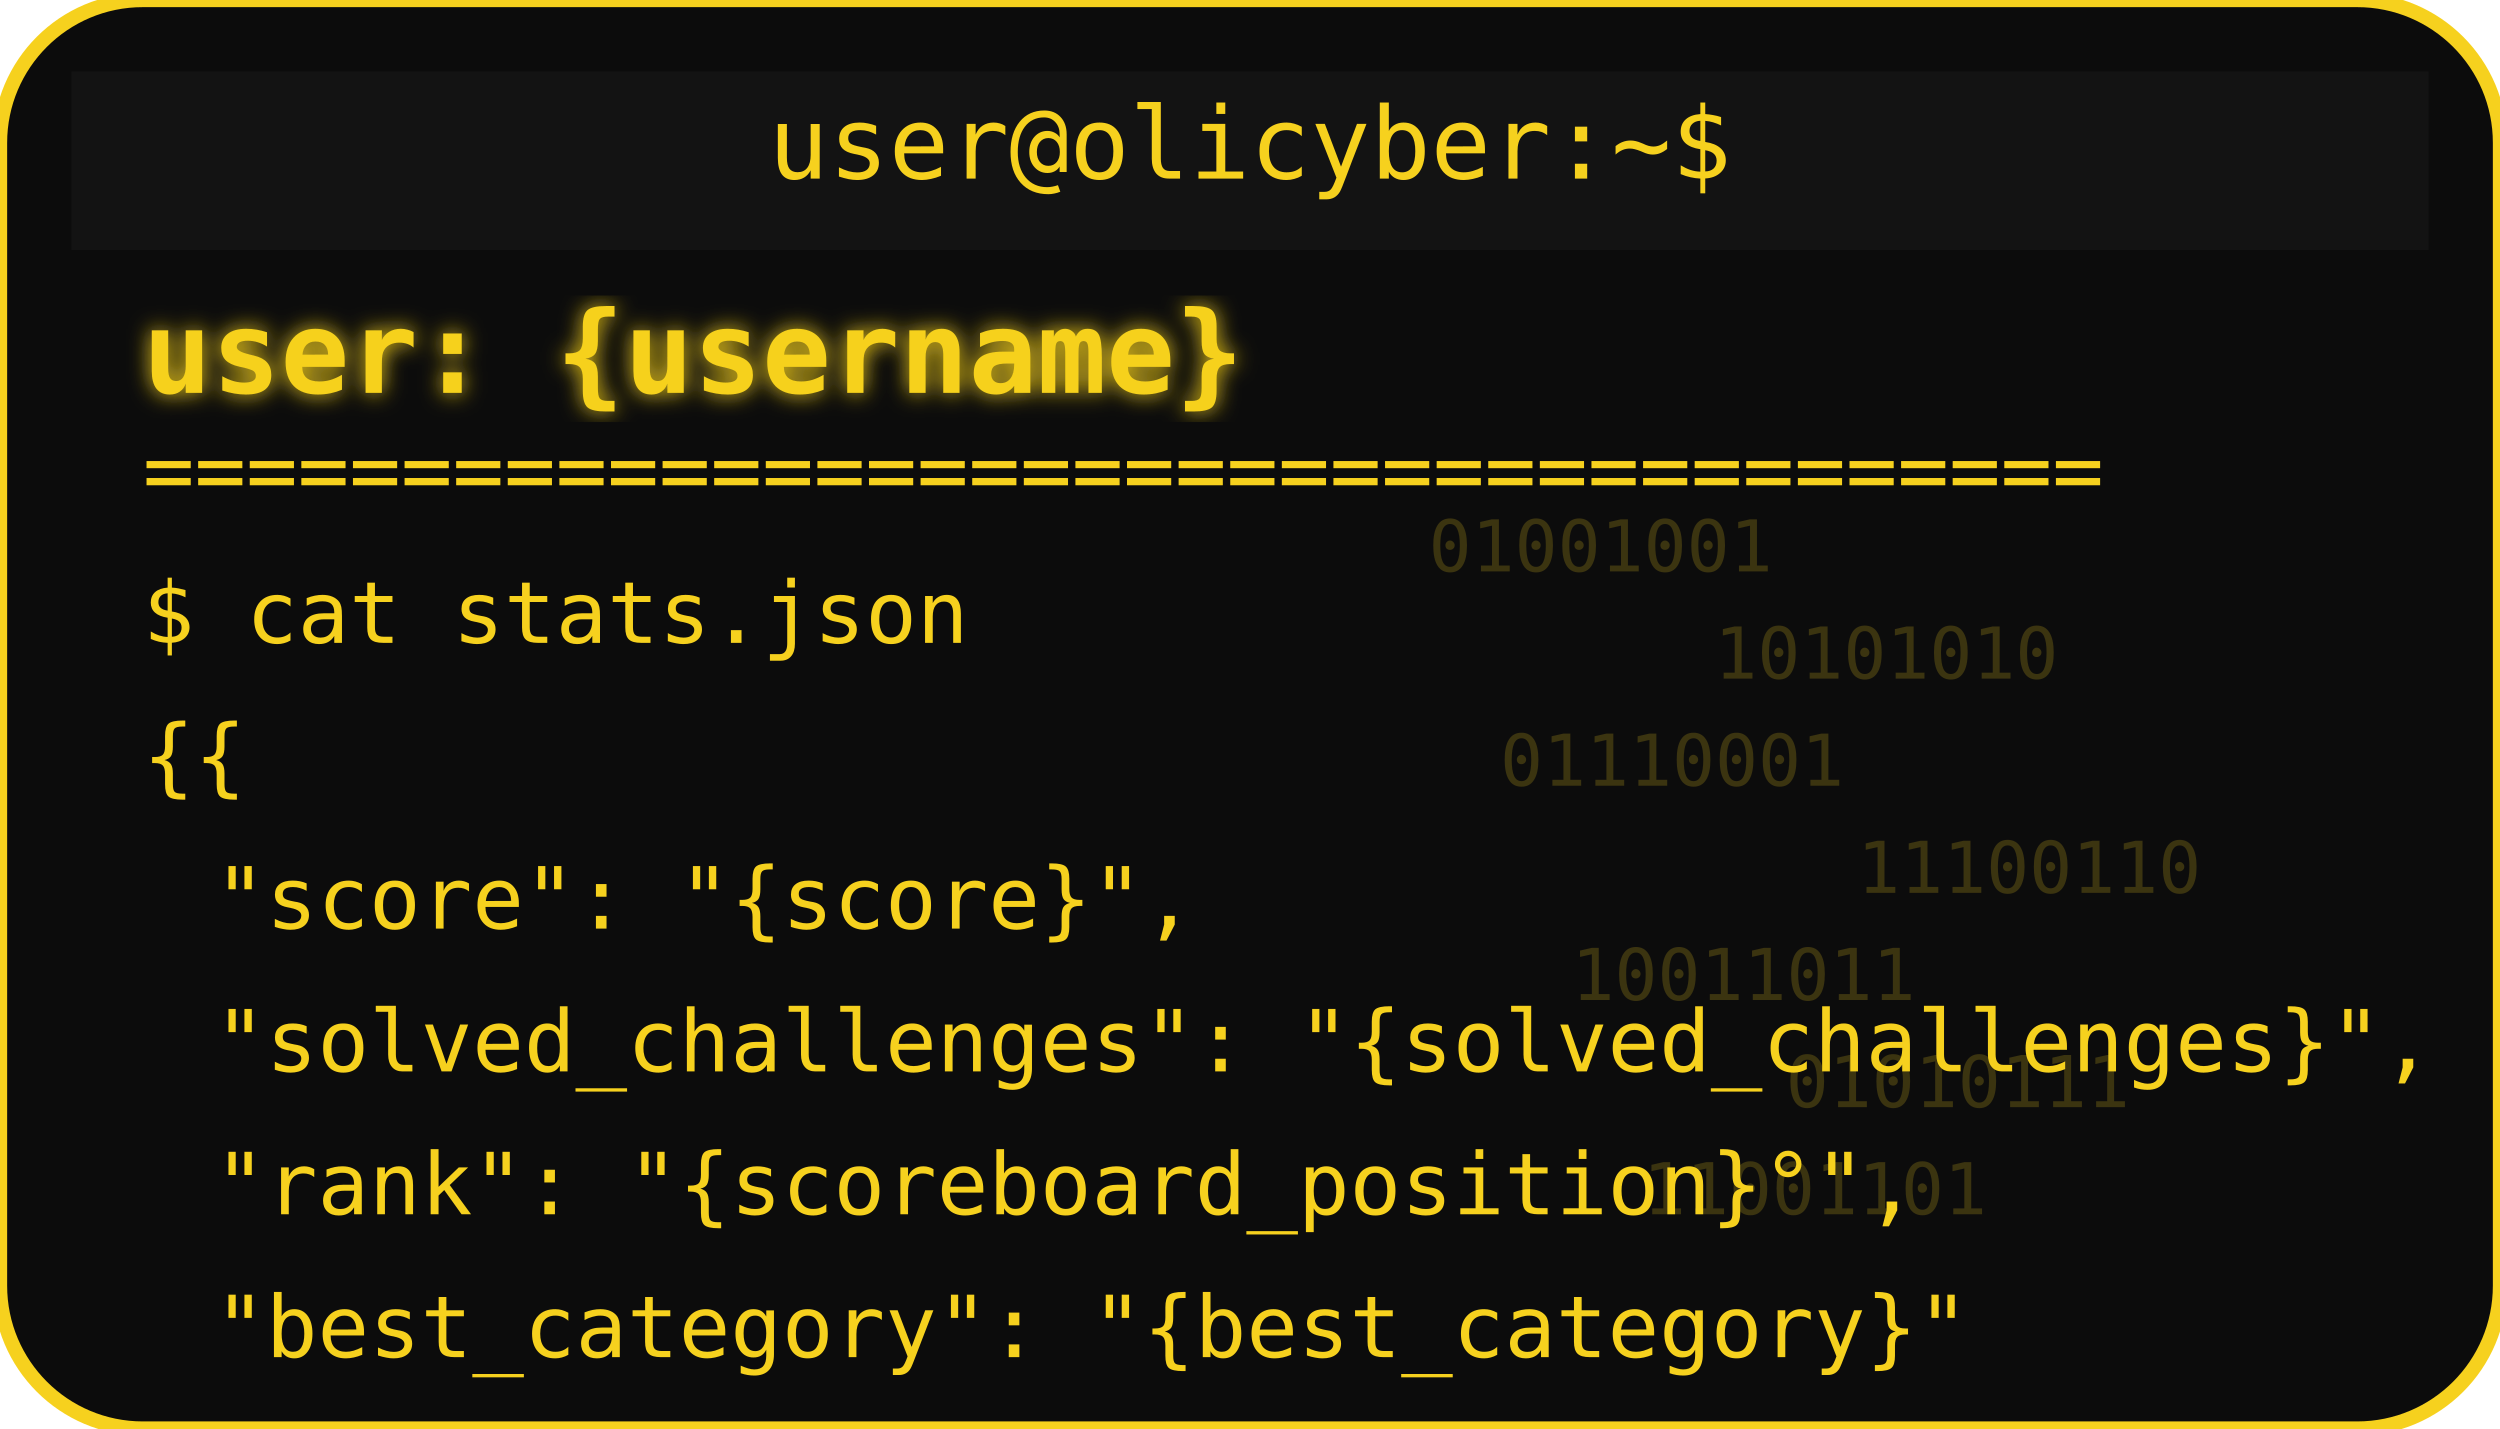
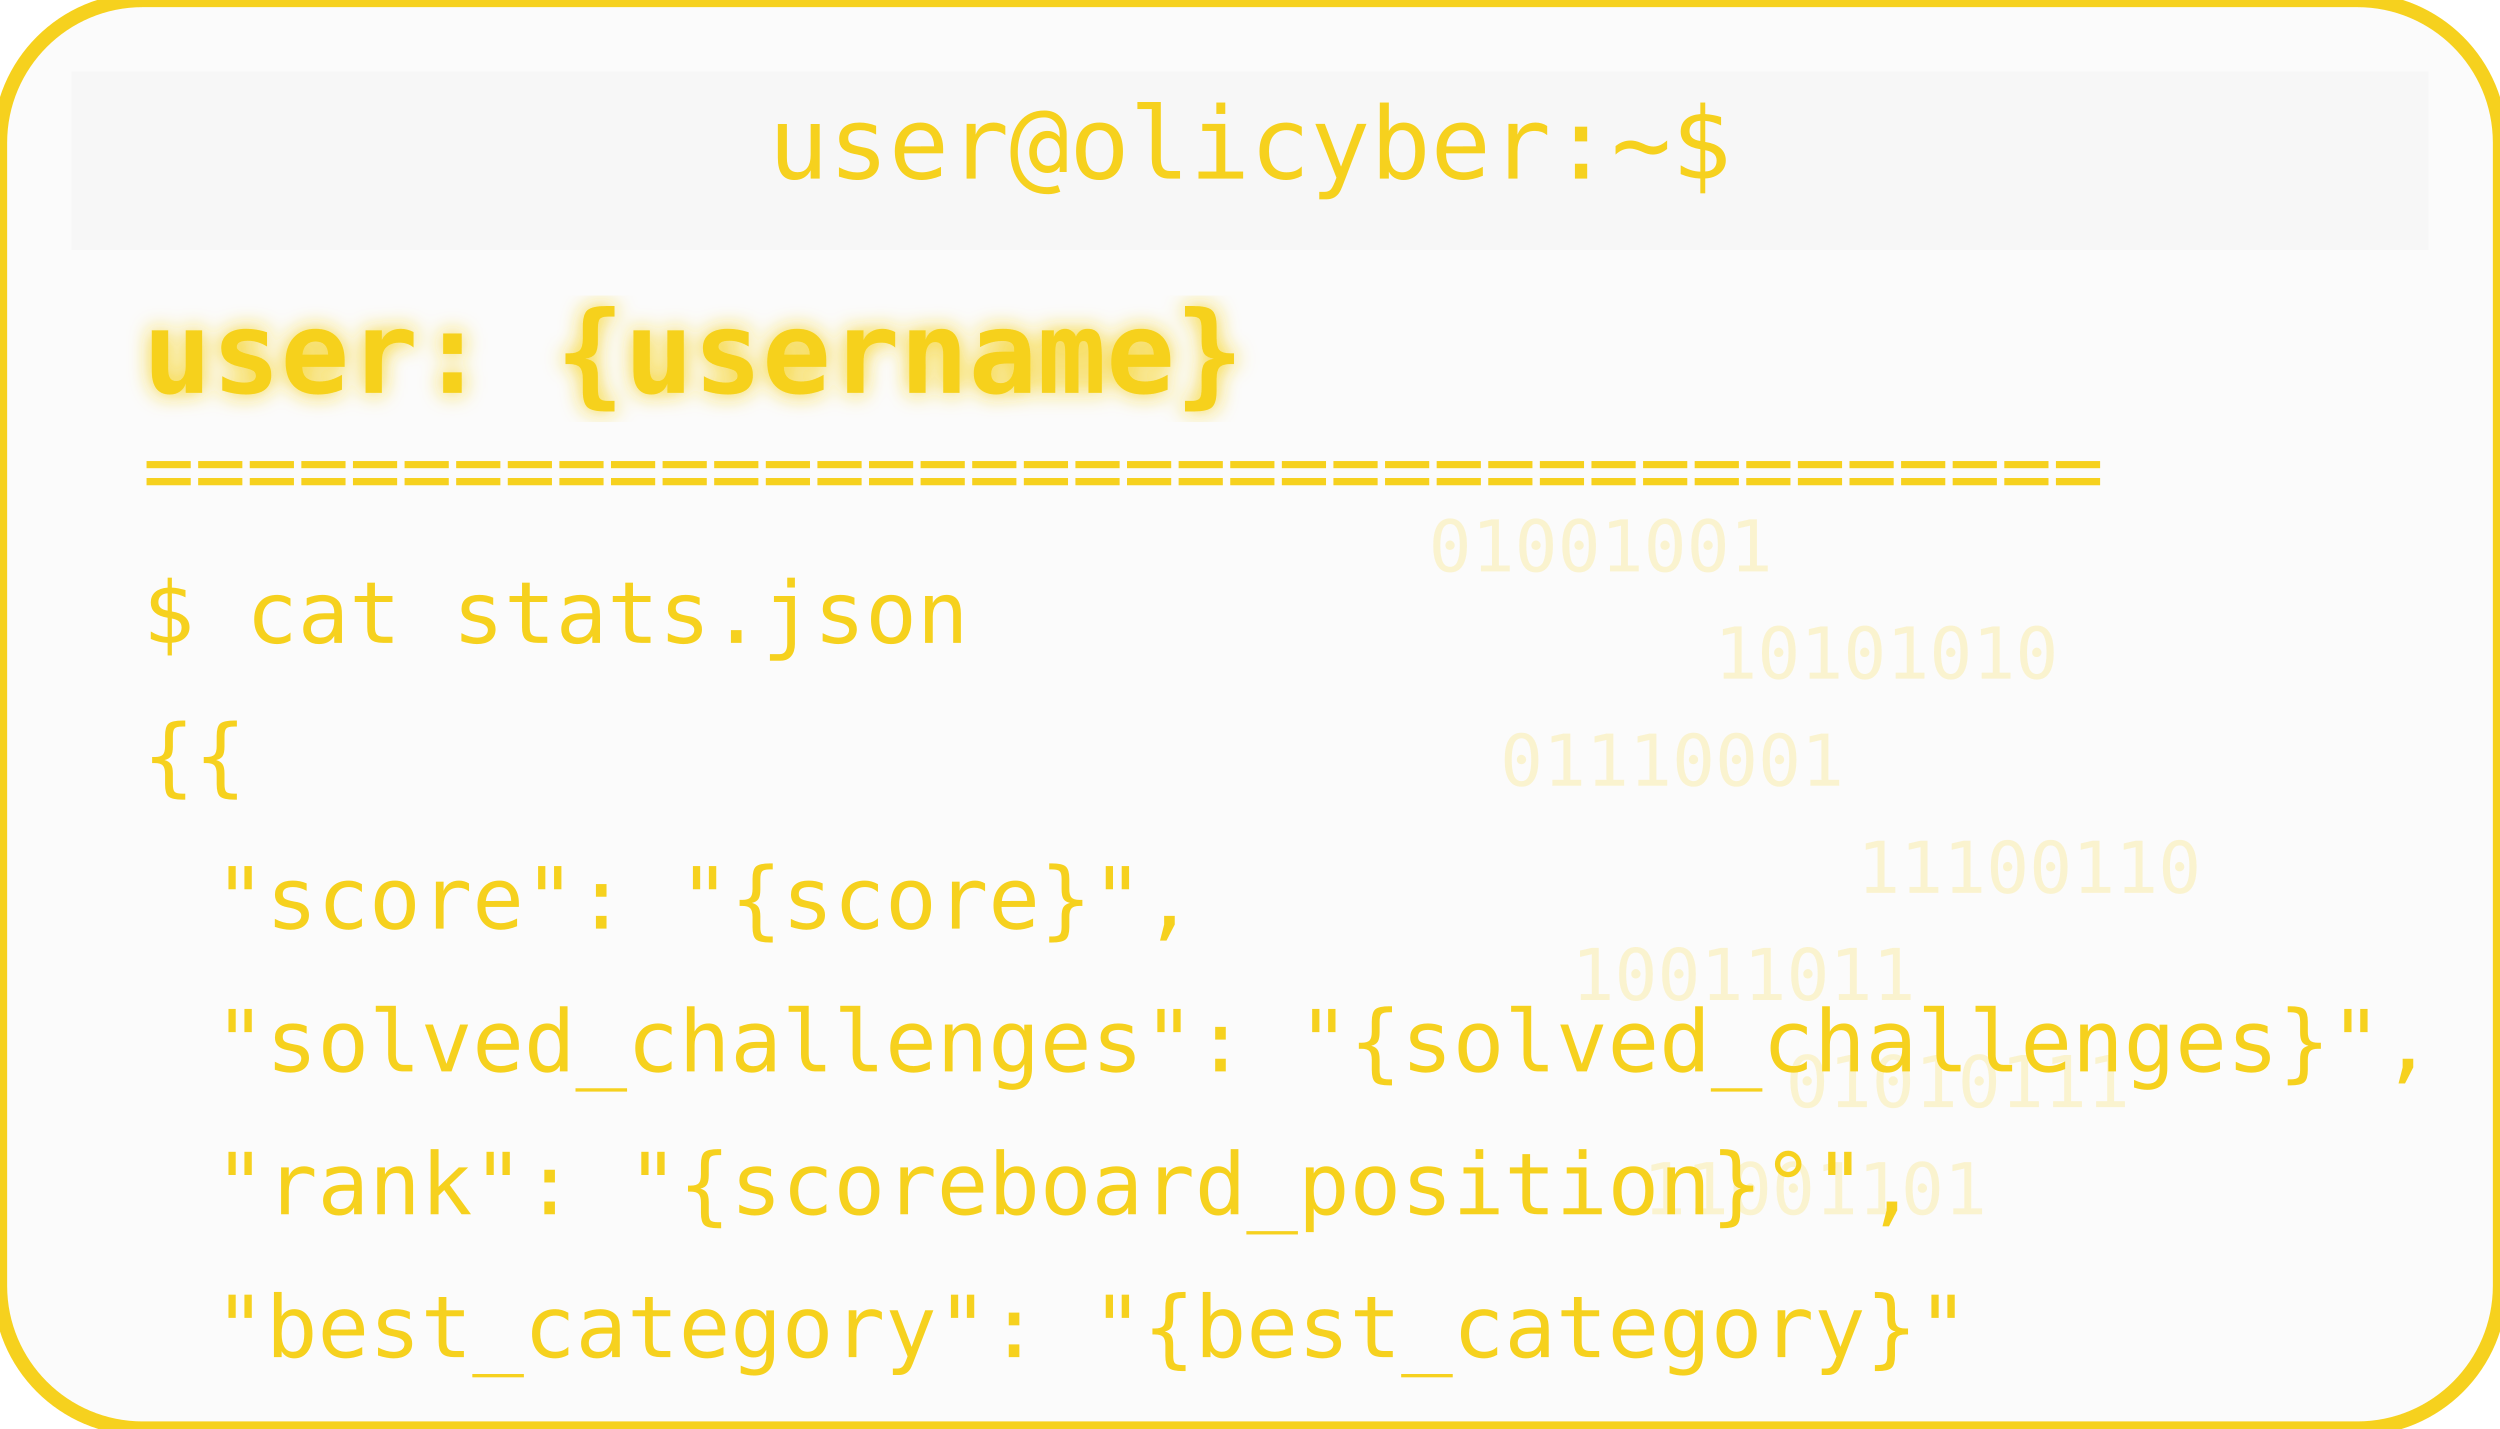
<svg xmlns="http://www.w3.org/2000/svg" width="350" height="200" viewBox="0 0 350 200">
  <defs>
    <filter id="matrixGlow">
      <feDropShadow dx="0" dy="0" stdDeviation="1.5" flood-color="#F6D11E" />
    </filter>
  </defs>
-   <rect width="350" height="200" rx="20" fill="#0c0c0c" stroke="#F6D11E" stroke-width="2" />
-   <rect x="10" y="10" width="330" height="25" rx="0" fill="#131313" />
+   <rect width="350" height="200" rx="20" fill="#00000004" stroke="#F6D11E" stroke-width="2" />
+   <rect x="10" y="10" width="330" height="25" rx="0" fill="#00000004" />
  <text x="175" y="25" text-anchor="middle" font-family="monospace" font-size="14" fill="#F6D11E">user@olicyber:~$</text>
  <text x="20" y="55" font-family="monospace" font-weight="bold" font-size="16" fill="#F6D11E" filter="url(#matrixGlow)">user: {username}</text>
  <text x="20" y="70" font-family="monospace" font-size="12" fill="#F6D11E">======================================</text>
  <text x="20" y="90" font-family="monospace" font-size="12" fill="#F6D11E">$ cat stats.json</text>
  <text x="20" y="110" font-family="monospace" font-size="12" fill="#F6D11E">{{</text>
  <text x="30" y="130" font-family="monospace" font-size="12" fill="#F6D11E"> "score": "{score}",</text>
  <text x="30" y="150" font-family="monospace" font-size="12" fill="#F6D11E"> "solved_challenges": "{solved_challenges}",</text>
  <text x="30" y="170" font-family="monospace" font-size="12" fill="#F6D11E"> "rank": "{scoreboard_position}°",</text>
  <text x="30" y="190" font-family="monospace" font-size="12" fill="#F6D11E"> "best_category": "{best_category}"</text>
  <g opacity="0.2">
    <text x="200" y="80" font-family="monospace" font-size="10" fill="#F6D11E">01001001</text>
    <text x="240" y="95" font-family="monospace" font-size="10" fill="#F6D11E">10101010</text>
    <text x="210" y="110" font-family="monospace" font-size="10" fill="#F6D11E">01110001</text>
    <text x="260" y="125" font-family="monospace" font-size="10" fill="#F6D11E">11100110</text>
    <text x="220" y="140" font-family="monospace" font-size="10" fill="#F6D11E">10011011</text>
    <text x="250" y="155" font-family="monospace" font-size="10" fill="#F6D11E">01010111</text>
    <text x="230" y="170" font-family="monospace" font-size="10" fill="#F6D11E">11001101</text>
  </g>
</svg>
